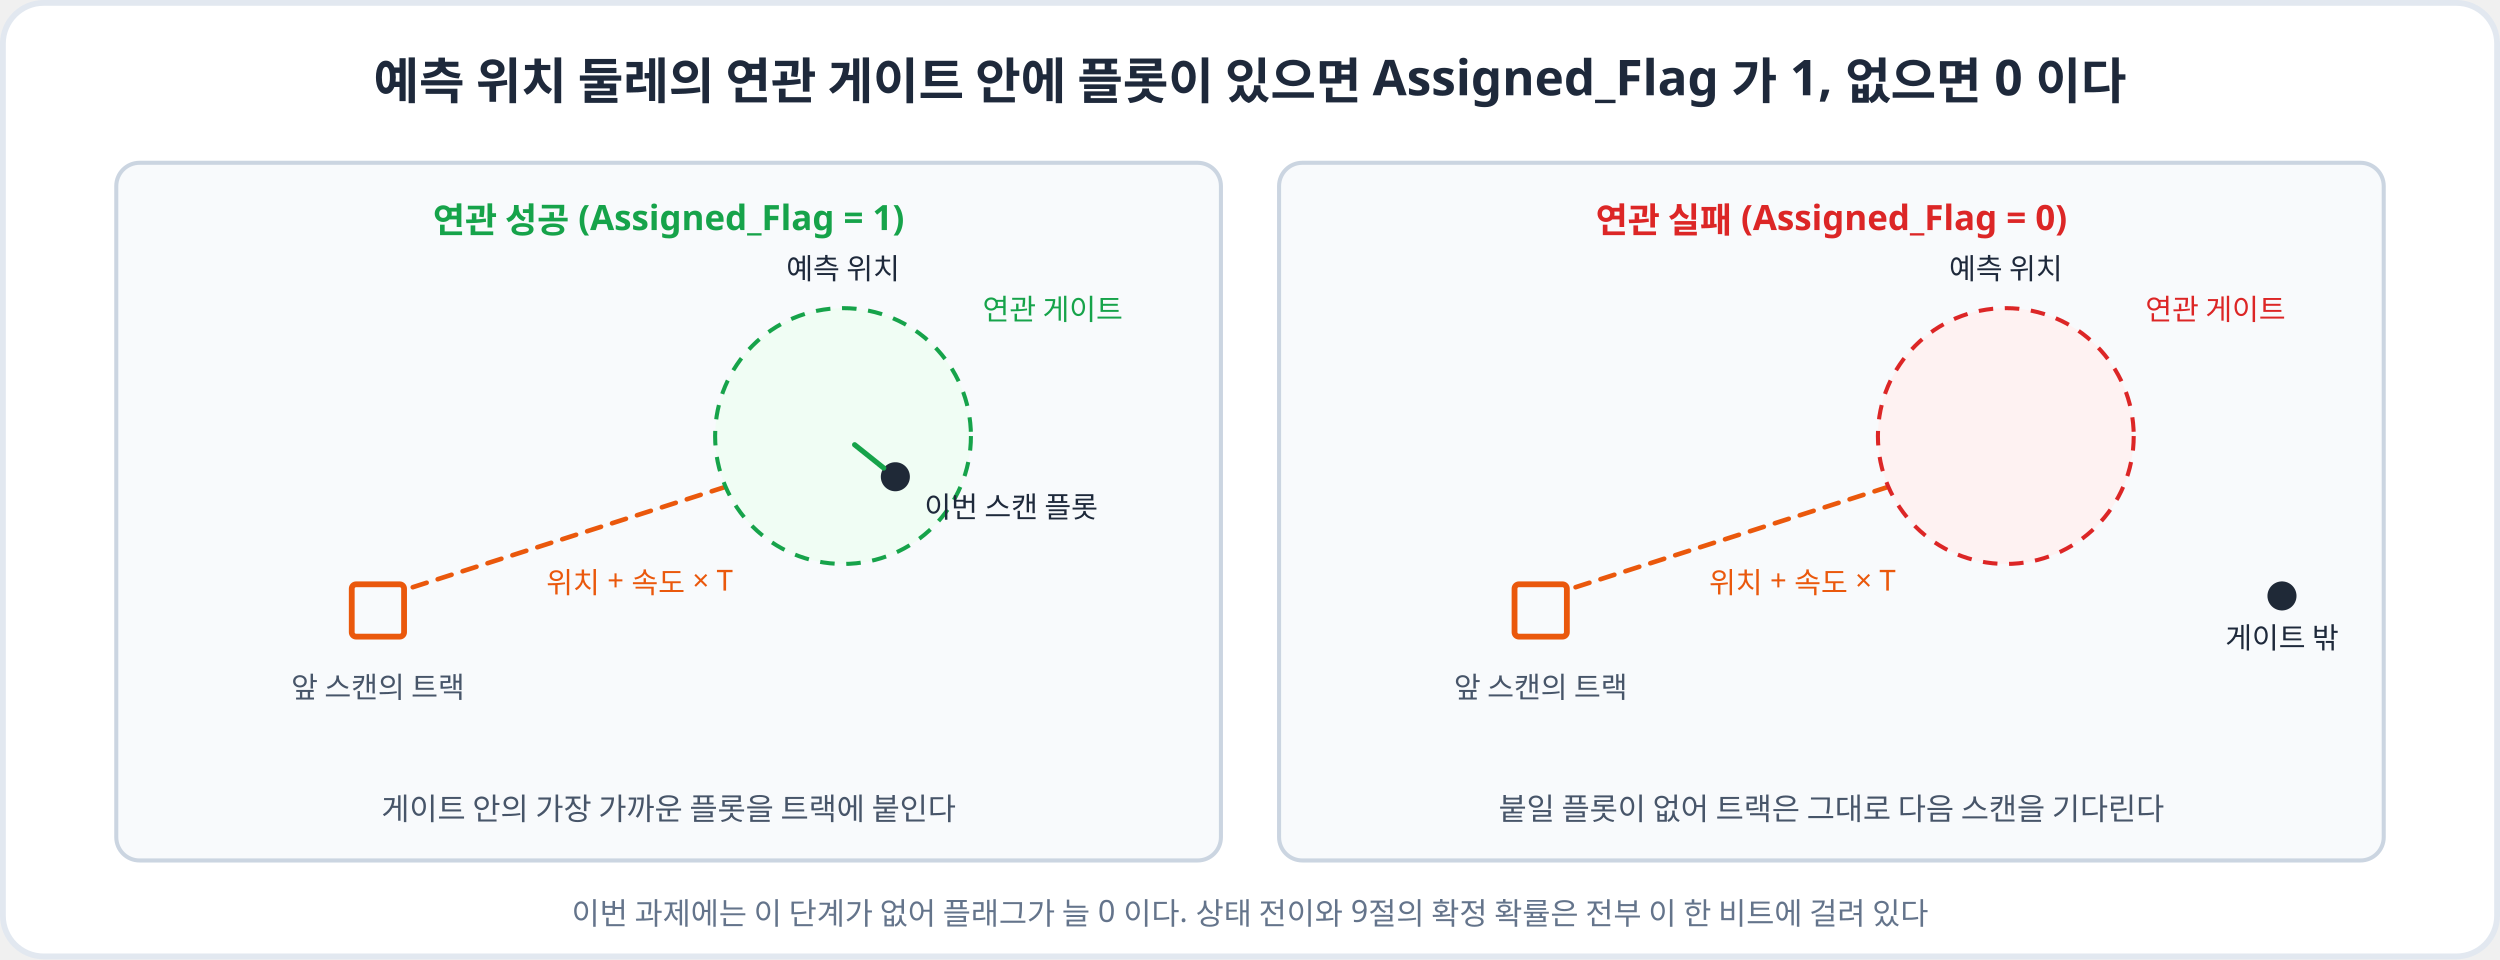
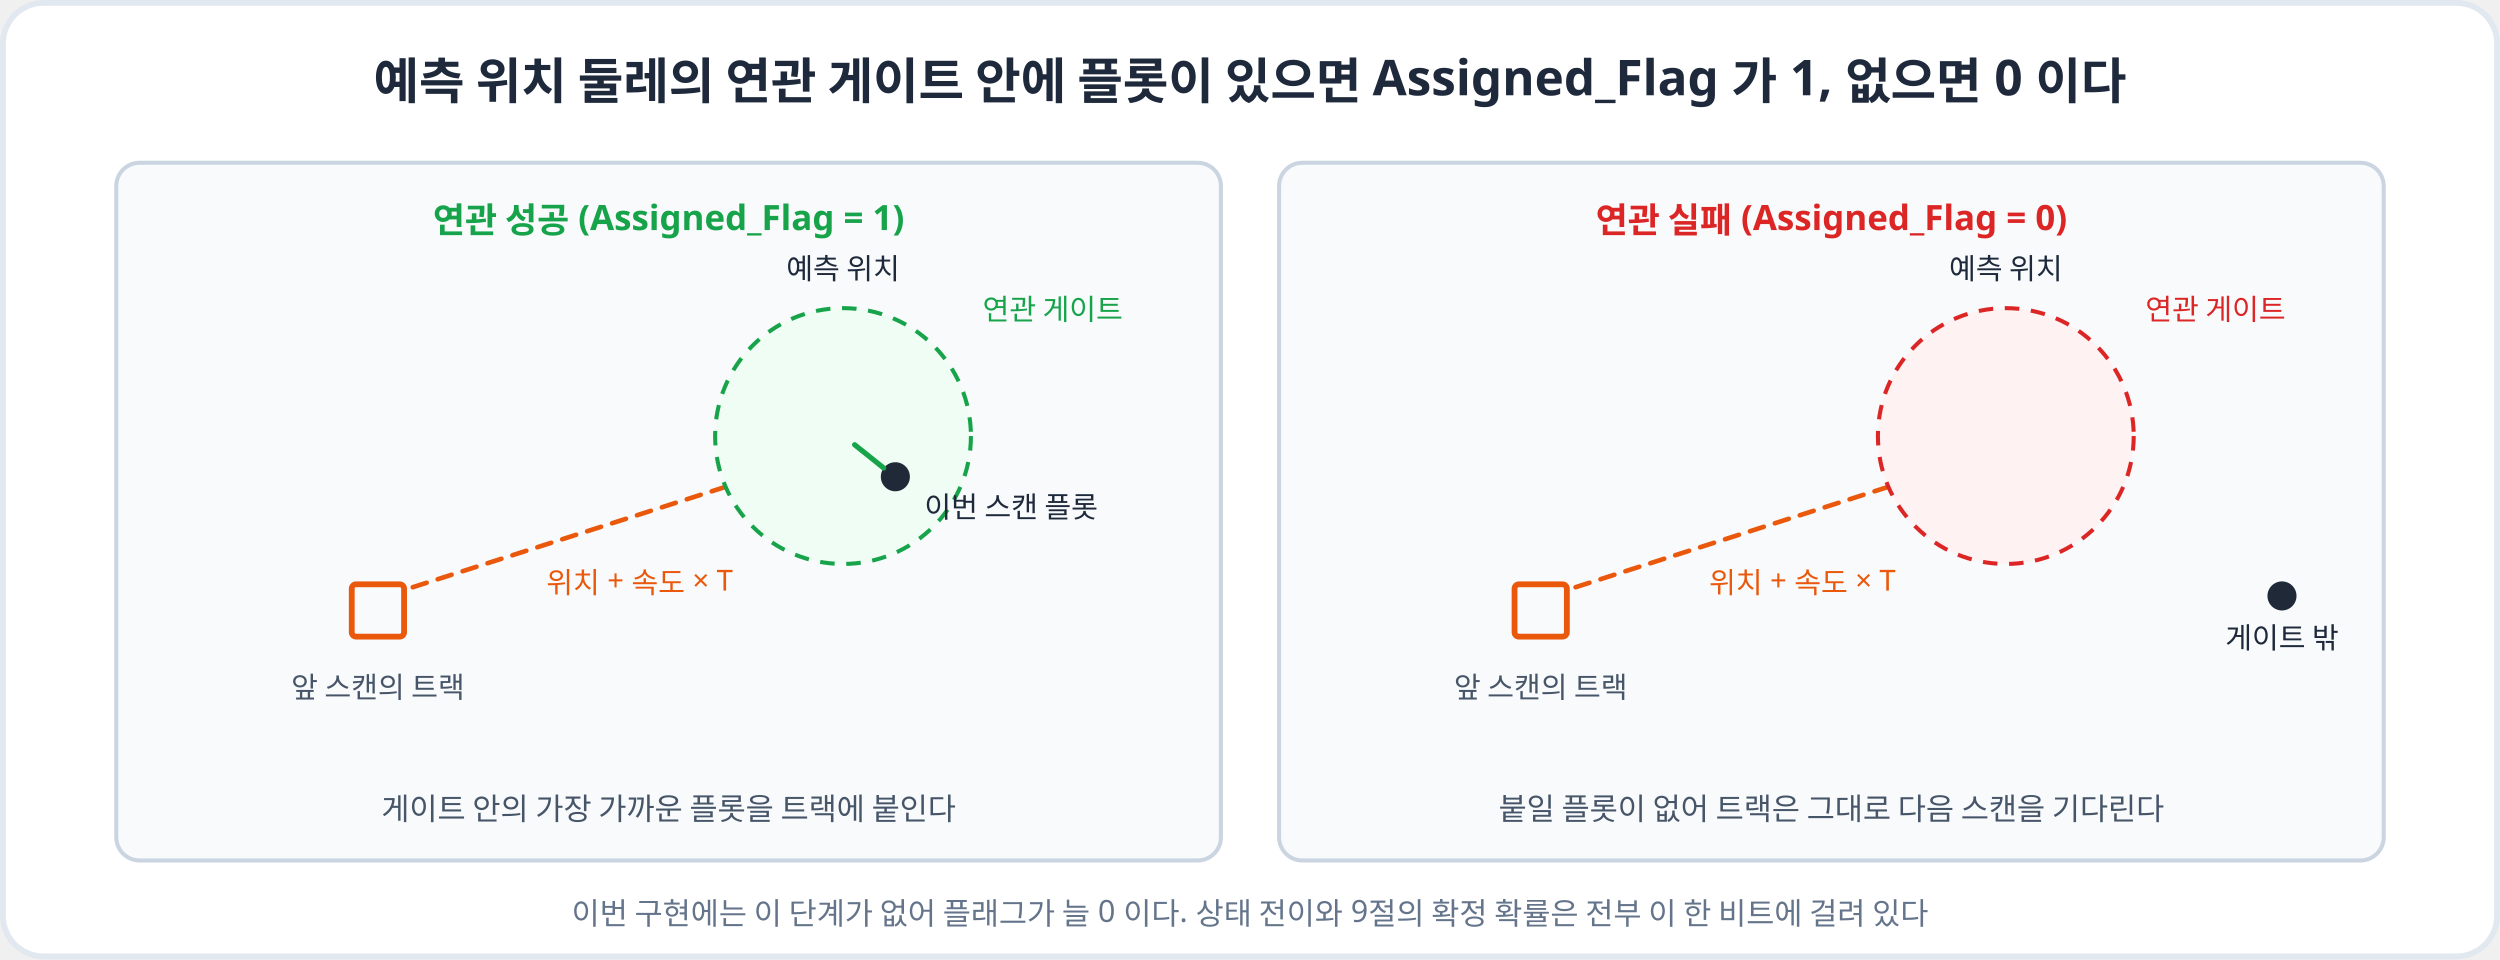
<svg xmlns="http://www.w3.org/2000/svg" width="2580" height="990" viewBox="0 0 860 330" font-family="Segoe UI, Malgun Gothic, Apple SD Gothic Neo, sans-serif">
  <defs>
    <marker id="ar-mute" viewBox="0 0 10 10" refX="8.5" refY="5" markerWidth="6.5" markerHeight="6.5" orient="auto-start-reverse">
      <path d="M0,0 L10,5 L0,10 z" fill="#64748b" />
    </marker>
    <marker id="ar-blue" viewBox="0 0 10 10" refX="8.5" refY="5" markerWidth="6.5" markerHeight="6.5" orient="auto-start-reverse">
      <path d="M0,0 L10,5 L0,10 z" fill="#2563eb" />
    </marker>
    <marker id="ar-orange" viewBox="0 0 10 10" refX="8.5" refY="5" markerWidth="6.5" markerHeight="6.5" orient="auto-start-reverse">
      <path d="M0,0 L10,5 L0,10 z" fill="#ea580c" />
    </marker>
    <marker id="ar-green" viewBox="0 0 10 10" refX="8.5" refY="5" markerWidth="6.5" markerHeight="6.5" orient="auto-start-reverse">
      <path d="M0,0 L10,5 L0,10 z" fill="#16a34a" />
    </marker>
    <marker id="ar-red" viewBox="0 0 10 10" refX="8.5" refY="5" markerWidth="6.5" markerHeight="6.5" orient="auto-start-reverse">
      <path d="M0,0 L10,5 L0,10 z" fill="#dc2626" />
    </marker>
    <marker id="ar-violet" viewBox="0 0 10 10" refX="8.5" refY="5" markerWidth="6.5" markerHeight="6.5" orient="auto-start-reverse">
      <path d="M0,0 L10,5 L0,10 z" fill="#7c3aed" />
    </marker>
    <marker id="ar-axis" viewBox="0 0 10 10" refX="8.5" refY="5" markerWidth="6.5" markerHeight="6.5" orient="auto-start-reverse">
      <path d="M0,0 L10,5 L0,10 z" fill="#94a3b8" />
    </marker>
    <marker id="ar-sky" viewBox="0 0 10 10" refX="8.5" refY="5" markerWidth="6.5" markerHeight="6.5" orient="auto-start-reverse">
      <path d="M0,0 L10,5 L0,10 z" fill="#0284c7" />
    </marker>
    <marker id="ar-ink" viewBox="0 0 10 10" refX="8.5" refY="5" markerWidth="6.5" markerHeight="6.5" orient="auto-start-reverse">
      <path d="M0,0 L10,5 L0,10 z" fill="#1e293b" />
    </marker>
  </defs>
  <rect x="1" y="1" width="858" height="328" rx="14" fill="#ffffff" stroke="#e2e8f0" stroke-width="2" />
  <text x="430" y="34" font-size="17" fill="#1e293b" text-anchor="middle" font-weight="700">예측 위치 둘레의 연관 게이트 안에 플롯이 있으면 Assigned_Flag 가 1, 없으면 0 이다</text>
  <rect x="40" y="56" width="380" height="240" rx="8" fill="#f8fafc" stroke="#cbd5e1" stroke-width="1.4" />
  <text x="230" y="80" font-size="12" fill="#16a34a" text-anchor="middle" font-weight="700">연관 성공 (Assigned_Flag = 1)</text>
  <rect x="121" y="201" width="18" height="18" rx="1.5" fill="none" stroke="#ea580c" stroke-width="2" />
  <text x="130" y="240" font-size="10" fill="#475569" text-anchor="middle">앞 스캔의 트랙</text>
  <line x1="142" y1="202" x2="276" y2="159" stroke="#ea580c" stroke-width="1.6" stroke-linecap="round" stroke-dasharray="5 4" marker-end="url(#ar-orange)" />
  <text x="220" y="204" font-size="10" fill="#ea580c" text-anchor="middle">위치 + 속도 × T</text>
  <line x1="284" y1="150" x2="296" y2="150" stroke="#1e293b" stroke-width="1.6" stroke-linecap="round" />
  <line x1="290" y1="144" x2="290" y2="156" stroke="#1e293b" stroke-width="1.6" stroke-linecap="round" />
  <text x="290" y="96" font-size="10" fill="#1e293b" text-anchor="middle">예측 위치</text>
  <circle cx="290" cy="150" r="44" fill="#f0fdf4" stroke="#16a34a" stroke-width="1.4" stroke-dasharray="5 4" />
  <text x="338" y="110" font-size="10" fill="#16a34a" text-anchor="start">연관 게이트</text>
  <path d="M308.0,164.0h0" fill="none" stroke="#1f2937" stroke-width="10" stroke-linecap="round" />
  <line x1="294" y1="153" x2="304" y2="161" stroke="#16a34a" stroke-width="1.8" stroke-linecap="round" />
  <text x="318" y="178" font-size="10" fill="#1e293b" text-anchor="start">이번 스캔 플롯</text>
  <text x="230" y="282" font-size="10.5" fill="#475569" text-anchor="middle">게이트 안의 가장 가까운 플롯을 트랙에 붙인다</text>
  <rect x="440" y="56" width="380" height="240" rx="8" fill="#f8fafc" stroke="#cbd5e1" stroke-width="1.4" />
  <text x="630" y="80" font-size="12" fill="#dc2626" text-anchor="middle" font-weight="700">연관 실패 (Assigned_Flag = 0)</text>
  <rect x="521" y="201" width="18" height="18" rx="1.5" fill="none" stroke="#ea580c" stroke-width="2" />
  <text x="530" y="240" font-size="10" fill="#475569" text-anchor="middle">앞 스캔의 트랙</text>
  <line x1="542" y1="202" x2="676" y2="159" stroke="#ea580c" stroke-width="1.6" stroke-linecap="round" stroke-dasharray="5 4" marker-end="url(#ar-orange)" />
  <text x="620" y="204" font-size="10" fill="#ea580c" text-anchor="middle">위치 + 속도 × T</text>
  <line x1="684" y1="150" x2="696" y2="150" stroke="#1e293b" stroke-width="1.6" stroke-linecap="round" />
  <line x1="690" y1="144" x2="690" y2="156" stroke="#1e293b" stroke-width="1.6" stroke-linecap="round" />
  <text x="690" y="96" font-size="10" fill="#1e293b" text-anchor="middle">예측 위치</text>
  <circle cx="690" cy="150" r="44" fill="#fef2f2" stroke="#dc2626" stroke-width="1.4" stroke-dasharray="5 4" />
  <text x="738" y="110" font-size="10" fill="#dc2626" text-anchor="start">연관 게이트</text>
  <path d="M785.0,205.0h0" fill="none" stroke="#1f2937" stroke-width="10" stroke-linecap="round" />
  <text x="785" y="223" font-size="10" fill="#1e293b" text-anchor="middle">게이트 밖</text>
  <text x="630" y="282" font-size="10.5" fill="#475569" text-anchor="middle">붙일 플롯이 없어 트랙은 그대로 다음 스캔을 기다린다</text>
-   <text x="430" y="318" font-size="10.5" fill="#64748b" text-anchor="middle">이번 과제에는 이 단계가 없어 플래그가 늘 0 이다. 상태 전이와 9절의 확정 확률은 전부 이 한 비트에 걸려 있다</text>
+   <text x="430" y="318" font-size="10.5" fill="#64748b" text-anchor="middle">이번 구현에는 이 단계가 없어 플래그가 늘 0 이다. 상태 전이와 9절의 확정 확률은 전부 이 한 비트에 걸려 있다</text>
</svg>
